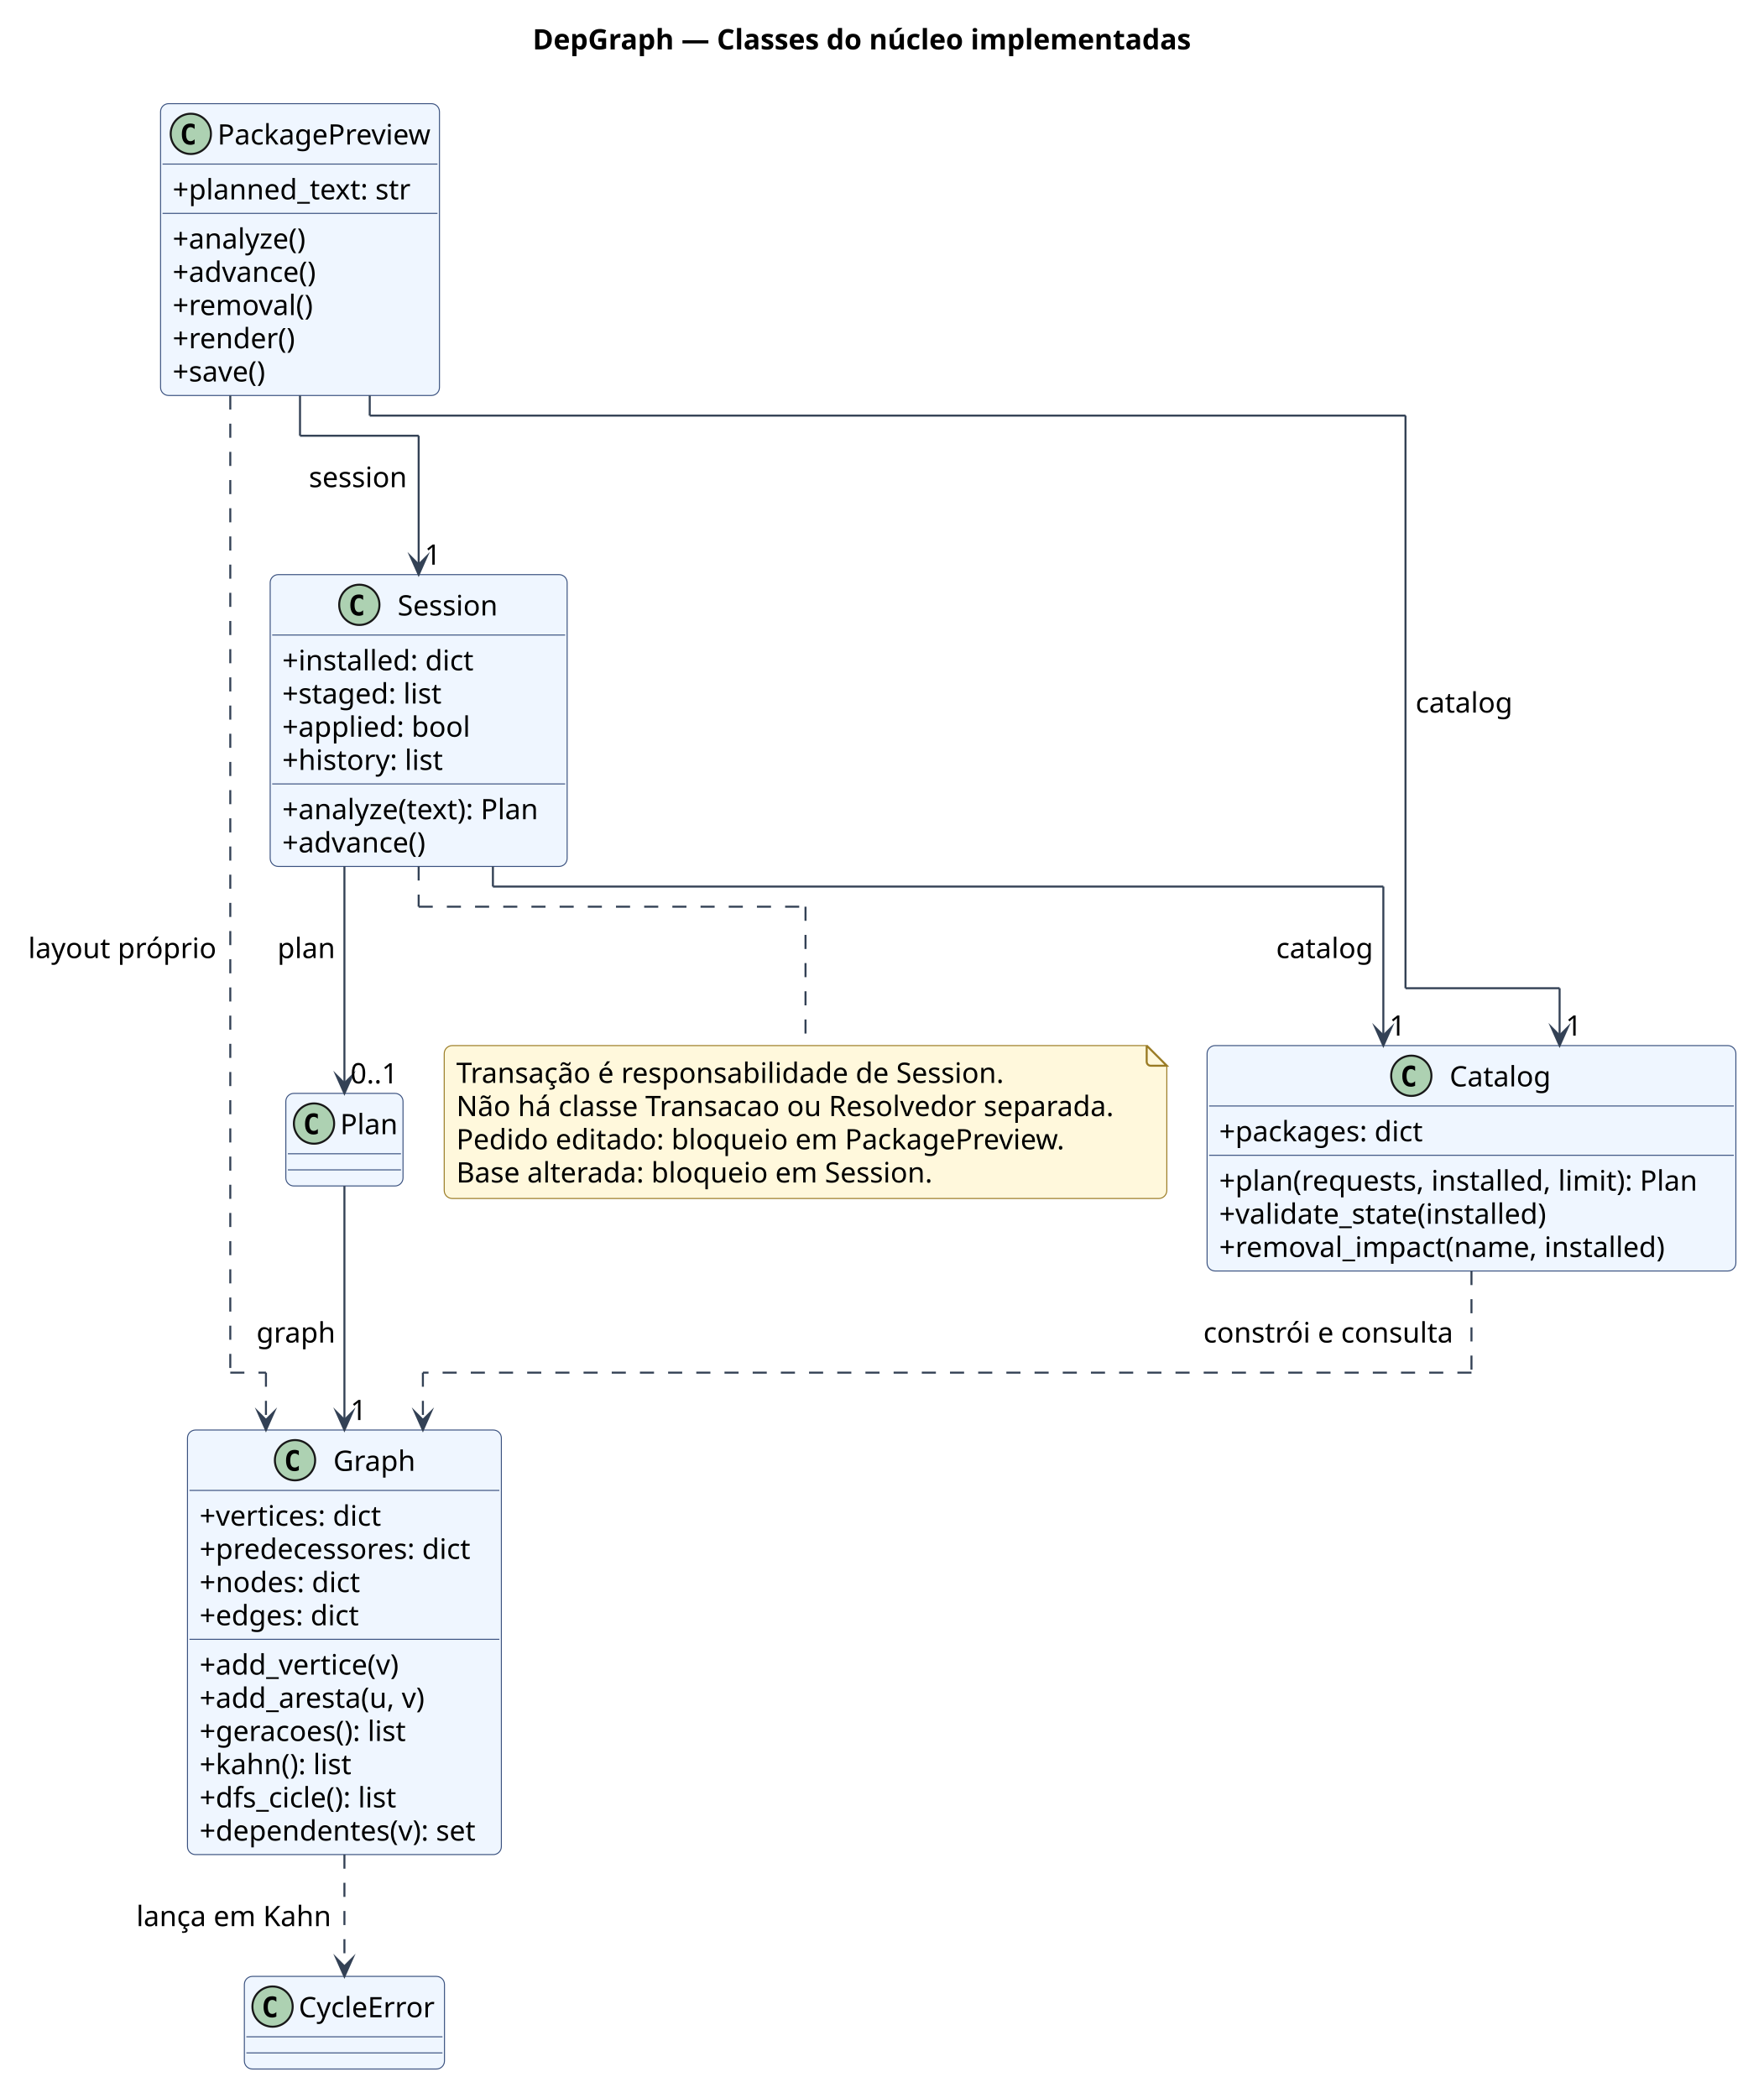
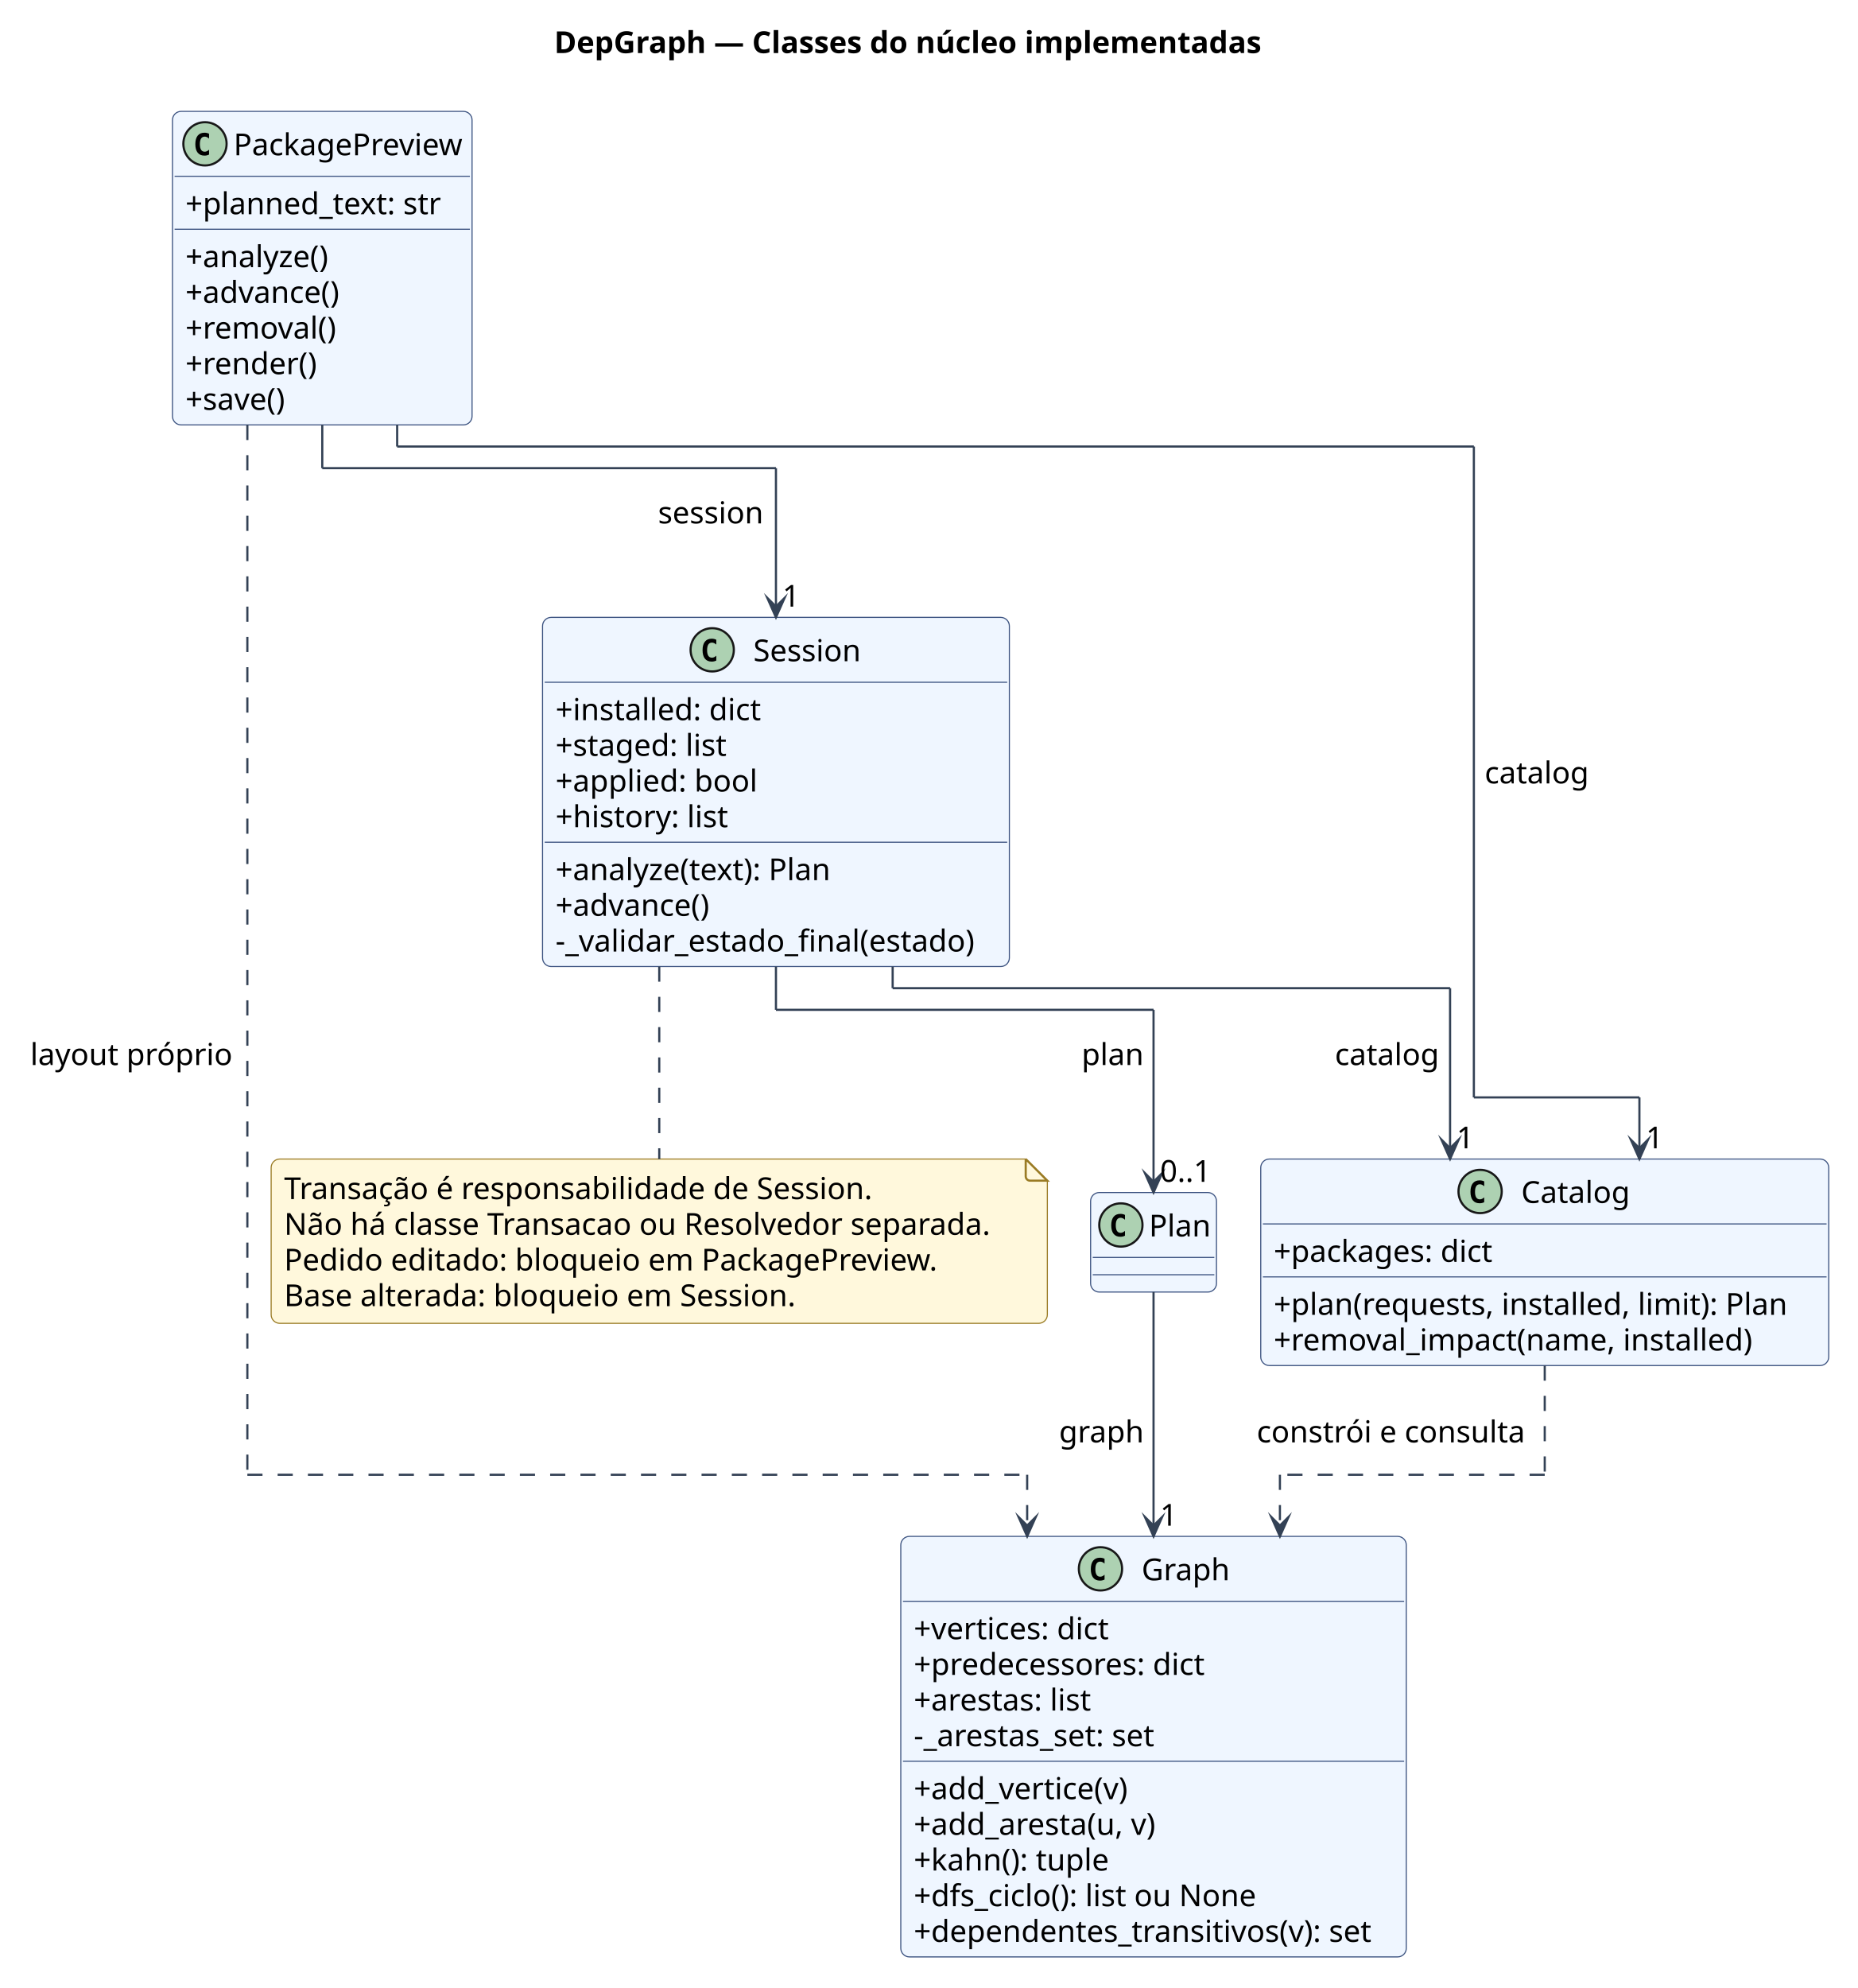
- <svg xmlns="http://www.w3.org/2000/svg" contentStyleType="text/css" data-diagram-type="CLASS" height="1042px" preserveAspectRatio="none" style="width:876px;height:1042px;background:#FFFFFF;" version="1.1" viewBox="0 0 876 1042" width="876px" zoomAndPan="magnify">
+ <svg xmlns="http://www.w3.org/2000/svg" contentStyleType="text/css" data-diagram-type="CLASS" height="919px" preserveAspectRatio="none" style="width:859px;height:919px;background:#FFFFFF;" version="1.1" viewBox="0 0 859 919" width="859px" zoomAndPan="magnify">
  <defs />
  <g>
    <g class="title" data-source-line="3">
-       <text fill="#000000" font-family="sans-serif" font-size="14" font-weight="700" lengthAdjust="spacing" textLength="340.081" x="264.529" y="24.535">DepGraph — Classes do núcleo implementadas</text>
+       <text fill="#000000" font-family="sans-serif" font-size="14" font-weight="700" lengthAdjust="spacing" textLength="340.081" x="256.236" y="24.535">DepGraph — Classes do núcleo implementadas</text>
    </g>
    <g class="entity" data-qualified-name="PackagePreview" data-source-line="4" id="ent0001">
      <rect fill="#EFF6FF" height="144.93" rx="4" ry="4" style="stroke:#3B5280;stroke-width:0.5;" width="138.526" x="79.742" y="51.488" />
      <ellipse cx="94.775" cy="66.488" fill="#ADD1B2" rx="10" ry="10" style="stroke:#181818;stroke-width:1;" />
      <path d="M96.664,71.444 Q96.186,71.69 95.659,71.814 Q95.133,71.936 94.552,71.936 Q92.487,71.936 91.401,70.576 Q90.314,69.216 90.314,66.645 Q90.314,64.068 91.401,62.708 Q92.487,61.348 94.552,61.348 Q95.133,61.348 95.666,61.471 Q96.199,61.594 96.664,61.84 L96.664,64.082 Q96.145,63.603 95.656,63.381 Q95.167,63.159 94.648,63.159 Q93.54,63.159 92.976,64.038 Q92.412,64.916 92.412,66.645 Q92.412,68.368 92.976,69.247 Q93.54,70.125 94.648,70.125 Q95.167,70.125 95.656,69.903 Q96.145,69.681 96.664,69.202 Z " fill="#000000" />
      <text fill="#000000" font-family="sans-serif" font-size="14" lengthAdjust="spacing" textLength="106.231" x="108.004" y="71.779">PackagePreview</text>
      <line style="stroke:#3B5280;stroke-width:0.5;" x1="80.742" x2="217.268" y1="81.488" y2="81.488" />
      <text fill="#000000" font-family="sans-serif" font-size="14" lengthAdjust="spacing" textLength="126.526" x="85.742" y="99.023">+planned_text: str</text>
      <line style="stroke:#3B5280;stroke-width:0.5;" x1="80.742" x2="217.268" y1="105.977" y2="105.977" />
      <text fill="#000000" font-family="sans-serif" font-size="14" lengthAdjust="spacing" textLength="71.572" x="85.742" y="123.512">+analyze()</text>
      <text fill="#000000" font-family="sans-serif" font-size="14" lengthAdjust="spacing" textLength="75.414" x="85.742" y="140">+advance()</text>
      <text fill="#000000" font-family="sans-serif" font-size="14" lengthAdjust="spacing" textLength="74.457" x="85.742" y="156.488">+removal()</text>
      <text fill="#000000" font-family="sans-serif" font-size="14" lengthAdjust="spacing" textLength="64.791" x="85.742" y="172.977">+render()</text>
      <text fill="#000000" font-family="sans-serif" font-size="14" lengthAdjust="spacing" textLength="50.148" x="85.742" y="189.465">+save()</text>
    </g>
    <g class="entity" data-qualified-name="Session" data-source-line="12" id="ent0002">
-       <rect fill="#EFF6FF" height="144.93" rx="4" ry="4" style="stroke:#3B5280;stroke-width:0.5;" width="147.495" x="134.189" y="285.394" />
-       <ellipse cx="178.462" cy="300.394" fill="#ADD1B2" rx="10" ry="10" style="stroke:#181818;stroke-width:1;" />
-       <path d="M180.352,305.351 Q179.873,305.597 179.347,305.72 Q178.821,305.843 178.239,305.843 Q176.175,305.843 175.088,304.482 Q174.001,303.122 174.001,300.552 Q174.001,297.975 175.088,296.614 Q176.175,295.254 178.239,295.254 Q178.821,295.254 179.354,295.377 Q179.887,295.5 180.352,295.746 L180.352,297.988 Q179.832,297.51 179.344,297.288 Q178.855,297.065 178.335,297.065 Q177.228,297.065 176.664,297.944 Q176.1,298.822 176.1,300.552 Q176.1,302.274 176.664,303.153 Q177.228,304.031 178.335,304.031 Q178.855,304.031 179.344,303.809 Q179.832,303.587 180.352,303.108 Z " fill="#000000" />
-       <text fill="#000000" font-family="sans-serif" font-size="14" lengthAdjust="spacing" textLength="50.948" x="197.462" y="305.685">Session</text>
-       <line style="stroke:#3B5280;stroke-width:0.5;" x1="135.189" x2="280.684" y1="315.394" y2="315.394" />
-       <text fill="#000000" font-family="sans-serif" font-size="14" lengthAdjust="spacing" textLength="102.799" x="140.189" y="332.93">+installed: dict</text>
-       <text fill="#000000" font-family="sans-serif" font-size="14" lengthAdjust="spacing" textLength="85.9" x="140.189" y="349.418">+staged: list</text>
-       <text fill="#000000" font-family="sans-serif" font-size="14" lengthAdjust="spacing" textLength="100.106" x="140.189" y="365.906">+applied: bool</text>
-       <text fill="#000000" font-family="sans-serif" font-size="14" lengthAdjust="spacing" textLength="87.206" x="140.189" y="382.394">+history: list</text>
-       <line style="stroke:#3B5280;stroke-width:0.5;" x1="135.189" x2="280.684" y1="389.348" y2="389.348" />
-       <text fill="#000000" font-family="sans-serif" font-size="14" lengthAdjust="spacing" textLength="135.495" x="140.189" y="406.883">+analyze(text): Plan</text>
-       <text fill="#000000" font-family="sans-serif" font-size="14" lengthAdjust="spacing" textLength="75.414" x="140.189" y="423.371">+advance()</text>
+       <rect fill="#EFF6FF" height="161.418" rx="4" ry="4" style="stroke:#3B5280;stroke-width:0.5;" width="215.841" x="250.856" y="285.394" />
+       <ellipse cx="329.303" cy="300.394" fill="#ADD1B2" rx="10" ry="10" style="stroke:#181818;stroke-width:1;" />
+       <path d="M331.192,305.351 Q330.714,305.597 330.187,305.72 Q329.661,305.843 329.08,305.843 Q327.015,305.843 325.928,304.482 Q324.842,303.122 324.842,300.552 Q324.842,297.975 325.928,296.614 Q327.015,295.254 329.08,295.254 Q329.661,295.254 330.194,295.377 Q330.727,295.5 331.192,295.746 L331.192,297.988 Q330.673,297.51 330.184,297.288 Q329.695,297.065 329.175,297.065 Q328.068,297.065 327.504,297.944 Q326.94,298.822 326.94,300.552 Q326.94,302.274 327.504,303.153 Q328.068,304.031 329.175,304.031 Q329.695,304.031 330.184,303.809 Q330.673,303.587 331.192,303.108 Z " fill="#000000" />
+       <text fill="#000000" font-family="sans-serif" font-size="14" lengthAdjust="spacing" textLength="50.948" x="348.303" y="305.685">Session</text>
+       <line style="stroke:#3B5280;stroke-width:0.5;" x1="251.856" x2="465.697" y1="315.394" y2="315.394" />
+       <text fill="#000000" font-family="sans-serif" font-size="14" lengthAdjust="spacing" textLength="102.799" x="256.856" y="332.93">+installed: dict</text>
+       <text fill="#000000" font-family="sans-serif" font-size="14" lengthAdjust="spacing" textLength="85.9" x="256.856" y="349.418">+staged: list</text>
+       <text fill="#000000" font-family="sans-serif" font-size="14" lengthAdjust="spacing" textLength="100.106" x="256.856" y="365.906">+applied: bool</text>
+       <text fill="#000000" font-family="sans-serif" font-size="14" lengthAdjust="spacing" textLength="87.206" x="256.856" y="382.394">+history: list</text>
+       <line style="stroke:#3B5280;stroke-width:0.5;" x1="251.856" x2="465.697" y1="389.348" y2="389.348" />
+       <text fill="#000000" font-family="sans-serif" font-size="14" lengthAdjust="spacing" textLength="135.495" x="256.856" y="406.883">+analyze(text): Plan</text>
+       <text fill="#000000" font-family="sans-serif" font-size="14" lengthAdjust="spacing" textLength="75.414" x="256.856" y="423.371">+advance()</text>
+       <text fill="#000000" font-family="sans-serif" font-size="14" lengthAdjust="spacing" textLength="203.841" x="256.856" y="439.859">-_validar_estado_final(estado)</text>
    </g>
-     <g class="entity" data-qualified-name="Catalog" data-source-line="20" id="ent0003">
-       <rect fill="#EFF6FF" height="111.953" rx="4" ry="4" style="stroke:#3B5280;stroke-width:0.5;" width="262.626" x="599.514" y="519.301" />
-       <ellipse cx="700.946" cy="534.301" fill="#ADD1B2" rx="10" ry="10" style="stroke:#181818;stroke-width:1;" />
-       <path d="M702.835,539.257 Q702.357,539.503 701.831,539.626 Q701.304,539.749 700.723,539.749 Q698.659,539.749 697.572,538.389 Q696.485,537.028 696.485,534.458 Q696.485,531.881 697.572,530.52 Q698.659,529.16 700.723,529.16 Q701.304,529.16 701.837,529.283 Q702.371,529.406 702.835,529.652 L702.835,531.894 Q702.316,531.416 701.827,531.194 Q701.338,530.972 700.819,530.972 Q699.711,530.972 699.148,531.85 Q698.583,532.729 698.583,534.458 Q698.583,536.181 699.148,537.059 Q699.711,537.938 700.819,537.938 Q701.338,537.938 701.827,537.715 Q702.316,537.493 702.835,537.015 Z " fill="#000000" />
-       <text fill="#000000" font-family="sans-serif" font-size="14" lengthAdjust="spacing" textLength="51.762" x="719.946" y="539.592">Catalog</text>
-       <line style="stroke:#3B5280;stroke-width:0.5;" x1="600.514" x2="861.14" y1="549.301" y2="549.301" />
-       <text fill="#000000" font-family="sans-serif" font-size="14" lengthAdjust="spacing" textLength="108.548" x="605.514" y="566.836">+packages: dict</text>
-       <line style="stroke:#3B5280;stroke-width:0.5;" x1="600.514" x2="861.14" y1="573.789" y2="573.789" />
-       <text fill="#000000" font-family="sans-serif" font-size="14" lengthAdjust="spacing" textLength="250.626" x="605.514" y="591.324">+plan(requests, installed, limit): Plan</text>
-       <text fill="#000000" font-family="sans-serif" font-size="14" lengthAdjust="spacing" textLength="170.57" x="605.514" y="607.812">+validate_state(installed)</text>
-       <text fill="#000000" font-family="sans-serif" font-size="14" lengthAdjust="spacing" textLength="231.219" x="605.514" y="624.301">+removal_impact(name, installed)</text>
+     <g class="entity" data-qualified-name="Catalog" data-source-line="21" id="ent0003">
+       <rect fill="#EFF6FF" height="95.465" rx="4" ry="4" style="stroke:#3B5280;stroke-width:0.5;" width="262.626" x="582.927" y="535.789" />
+       <ellipse cx="684.359" cy="550.789" fill="#ADD1B2" rx="10" ry="10" style="stroke:#181818;stroke-width:1;" />
+       <path d="M686.249,555.745 Q685.77,555.991 685.244,556.114 Q684.717,556.237 684.136,556.237 Q682.072,556.237 680.985,554.877 Q679.898,553.517 679.898,550.946 Q679.898,548.369 680.985,547.009 Q682.072,545.648 684.136,545.648 Q684.717,545.648 685.25,545.771 Q685.784,545.894 686.249,546.141 L686.249,548.383 Q685.729,547.904 685.24,547.682 Q684.751,547.46 684.232,547.46 Q683.125,547.46 682.561,548.338 Q681.997,549.217 681.997,550.946 Q681.997,552.669 682.561,553.547 Q683.125,554.426 684.232,554.426 Q684.751,554.426 685.24,554.204 Q685.729,553.981 686.249,553.503 Z " fill="#000000" />
+       <text fill="#000000" font-family="sans-serif" font-size="14" lengthAdjust="spacing" textLength="51.762" x="703.359" y="556.08">Catalog</text>
+       <line style="stroke:#3B5280;stroke-width:0.5;" x1="583.927" x2="844.553" y1="565.789" y2="565.789" />
+       <text fill="#000000" font-family="sans-serif" font-size="14" lengthAdjust="spacing" textLength="108.548" x="588.927" y="583.324">+packages: dict</text>
+       <line style="stroke:#3B5280;stroke-width:0.5;" x1="583.927" x2="844.553" y1="590.277" y2="590.277" />
+       <text fill="#000000" font-family="sans-serif" font-size="14" lengthAdjust="spacing" textLength="250.626" x="588.927" y="607.812">+plan(requests, installed, limit): Plan</text>
+       <text fill="#000000" font-family="sans-serif" font-size="14" lengthAdjust="spacing" textLength="231.219" x="588.927" y="624.301">+removal_impact(name, installed)</text>
    </g>
    <g class="entity" data-qualified-name="Graph" data-source-line="26" id="ent0004">
-       <rect fill="#EFF6FF" height="210.883" rx="4" ry="4" style="stroke:#3B5280;stroke-width:0.5;" width="155.897" x="93.114" y="710.231" />
-       <ellipse cx="146.524" cy="725.231" fill="#ADD1B2" rx="10" ry="10" style="stroke:#181818;stroke-width:1;" />
-       <path d="M148.414,730.187 Q147.935,730.433 147.409,730.556 Q146.882,730.679 146.301,730.679 Q144.237,730.679 143.15,729.318 Q142.063,727.958 142.063,725.388 Q142.063,722.811 143.15,721.45 Q144.237,720.09 146.301,720.09 Q146.882,720.09 147.416,720.213 Q147.949,720.336 148.414,720.582 L148.414,722.824 Q147.894,722.346 147.405,722.124 Q146.917,721.901 146.397,721.901 Q145.29,721.901 144.726,722.78 Q144.162,723.658 144.162,725.388 Q144.162,727.11 144.726,727.989 Q145.29,728.867 146.397,728.867 Q146.917,728.867 147.405,728.645 Q147.894,728.423 148.414,727.944 Z " fill="#000000" />
-       <text fill="#000000" font-family="sans-serif" font-size="14" lengthAdjust="spacing" textLength="41.077" x="165.524" y="730.521">Graph</text>
-       <line style="stroke:#3B5280;stroke-width:0.5;" x1="94.114" x2="248.011" y1="740.231" y2="740.231" />
-       <text fill="#000000" font-family="sans-serif" font-size="14" lengthAdjust="spacing" textLength="97.419" x="99.114" y="757.766">+vertices: dict</text>
-       <text fill="#000000" font-family="sans-serif" font-size="14" lengthAdjust="spacing" textLength="142.714" x="99.114" y="774.254">+predecessores: dict</text>
-       <text fill="#000000" font-family="sans-serif" font-size="14" lengthAdjust="spacing" textLength="86.29" x="99.114" y="790.742">+nodes: dict</text>
-       <text fill="#000000" font-family="sans-serif" font-size="14" lengthAdjust="spacing" textLength="85.531" x="99.114" y="807.231">+edges: dict</text>
-       <line style="stroke:#3B5280;stroke-width:0.5;" x1="94.114" x2="248.011" y1="814.184" y2="814.184" />
-       <text fill="#000000" font-family="sans-serif" font-size="14" lengthAdjust="spacing" textLength="104.863" x="99.114" y="831.719">+add_vertice(v)</text>
-       <text fill="#000000" font-family="sans-serif" font-size="14" lengthAdjust="spacing" textLength="118.747" x="99.114" y="848.207">+add_aresta(u, v)</text>
-       <text fill="#000000" font-family="sans-serif" font-size="14" lengthAdjust="spacing" textLength="110.257" x="99.114" y="864.695">+geracoes(): list</text>
-       <text fill="#000000" font-family="sans-serif" font-size="14" lengthAdjust="spacing" textLength="82.852" x="99.114" y="881.184">+kahn(): list</text>
-       <text fill="#000000" font-family="sans-serif" font-size="14" lengthAdjust="spacing" textLength="107.892" x="99.114" y="897.672">+dfs_cicle(): list</text>
-       <text fill="#000000" font-family="sans-serif" font-size="14" lengthAdjust="spacing" textLength="143.897" x="99.114" y="914.16">+dependentes(v): set</text>
+       <rect fill="#EFF6FF" height="194.394" rx="4" ry="4" style="stroke:#3B5280;stroke-width:0.5;" width="233.731" x="416.497" y="710.231" />
+       <ellipse cx="508.824" cy="725.231" fill="#ADD1B2" rx="10" ry="10" style="stroke:#181818;stroke-width:1;" />
+       <path d="M510.713,730.187 Q510.235,730.433 509.709,730.556 Q509.182,730.679 508.601,730.679 Q506.537,730.679 505.45,729.318 Q504.363,727.958 504.363,725.388 Q504.363,722.811 505.45,721.45 Q506.537,720.09 508.601,720.09 Q509.182,720.09 509.715,720.213 Q510.248,720.336 510.713,720.582 L510.713,722.824 Q510.194,722.346 509.705,722.124 Q509.216,721.901 508.697,721.901 Q507.589,721.901 507.025,722.78 Q506.461,723.658 506.461,725.388 Q506.461,727.11 507.025,727.989 Q507.589,728.867 508.697,728.867 Q509.216,728.867 509.705,728.645 Q510.194,728.423 510.713,727.944 Z " fill="#000000" />
+       <text fill="#000000" font-family="sans-serif" font-size="14" lengthAdjust="spacing" textLength="41.077" x="527.824" y="730.521">Graph</text>
+       <line style="stroke:#3B5280;stroke-width:0.5;" x1="417.497" x2="649.227" y1="740.231" y2="740.231" />
+       <text fill="#000000" font-family="sans-serif" font-size="14" lengthAdjust="spacing" textLength="97.419" x="422.497" y="757.766">+vertices: dict</text>
+       <text fill="#000000" font-family="sans-serif" font-size="14" lengthAdjust="spacing" textLength="142.714" x="422.497" y="774.254">+predecessores: dict</text>
+       <text fill="#000000" font-family="sans-serif" font-size="14" lengthAdjust="spacing" textLength="88.956" x="422.497" y="790.742">+arestas: list</text>
+       <text fill="#000000" font-family="sans-serif" font-size="14" lengthAdjust="spacing" textLength="119.807" x="422.497" y="807.231">-_arestas_set: set</text>
+       <line style="stroke:#3B5280;stroke-width:0.5;" x1="417.497" x2="649.227" y1="814.184" y2="814.184" />
+       <text fill="#000000" font-family="sans-serif" font-size="14" lengthAdjust="spacing" textLength="104.863" x="422.497" y="831.719">+add_vertice(v)</text>
+       <text fill="#000000" font-family="sans-serif" font-size="14" lengthAdjust="spacing" textLength="118.747" x="422.497" y="848.207">+add_aresta(u, v)</text>
+       <text fill="#000000" font-family="sans-serif" font-size="14" lengthAdjust="spacing" textLength="96.968" x="422.497" y="864.695">+kahn(): tuple</text>
+       <text fill="#000000" font-family="sans-serif" font-size="14" lengthAdjust="spacing" textLength="170.269" x="422.497" y="881.184">+dfs_ciclo(): list ou None</text>
+       <text fill="#000000" font-family="sans-serif" font-size="14" lengthAdjust="spacing" textLength="221.731" x="422.497" y="897.672">+dependentes_transitivos(v): set</text>
    </g>
-     <g class="entity" data-qualified-name="Plan" data-source-line="38" id="ent0005">
-       <rect fill="#EFF6FF" height="46" rx="4" ry="4" style="stroke:#3B5280;stroke-width:0.5;" width="58.205" x="141.96" y="543.033" />
-       <ellipse cx="155.96" cy="558.033" fill="#ADD1B2" rx="10" ry="10" style="stroke:#181818;stroke-width:1;" />
-       <path d="M157.85,562.989 Q157.371,563.235 156.845,563.358 Q156.318,563.481 155.737,563.481 Q153.673,563.481 152.586,562.121 Q151.499,560.761 151.499,558.19 Q151.499,555.613 152.586,554.253 Q153.673,552.893 155.737,552.893 Q156.318,552.893 156.852,553.016 Q157.385,553.139 157.85,553.385 L157.85,555.627 Q157.33,555.148 156.841,554.926 Q156.352,554.704 155.833,554.704 Q154.726,554.704 154.162,555.582 Q153.598,556.461 153.598,558.19 Q153.598,559.913 154.162,560.792 Q154.726,561.67 155.833,561.67 Q156.352,561.67 156.841,561.448 Q157.33,561.226 157.85,560.747 Z " fill="#000000" />
-       <text fill="#000000" font-family="sans-serif" font-size="14" lengthAdjust="spacing" textLength="28.205" x="168.96" y="563.324">Plan</text>
-       <line style="stroke:#3B5280;stroke-width:0.5;" x1="142.96" x2="199.165" y1="573.033" y2="573.033" />
-       <line style="stroke:#3B5280;stroke-width:0.5;" x1="142.96" x2="199.165" y1="581.033" y2="581.033" />
+     <g class="entity" data-qualified-name="Plan" data-source-line="37" id="ent0005">
+       <rect fill="#EFF6FF" height="46" rx="4" ry="4" style="stroke:#3B5280;stroke-width:0.5;" width="58.205" x="504.26" y="551.277" />
+       <ellipse cx="518.26" cy="566.277" fill="#ADD1B2" rx="10" ry="10" style="stroke:#181818;stroke-width:1;" />
+       <path d="M520.149,571.233 Q519.671,571.48 519.144,571.602 Q518.618,571.726 518.037,571.726 Q515.973,571.726 514.886,570.365 Q513.799,569.005 513.799,566.435 Q513.799,563.857 514.886,562.497 Q515.973,561.137 518.037,561.137 Q518.618,561.137 519.151,561.26 Q519.685,561.383 520.149,561.629 L520.149,563.871 Q519.63,563.393 519.141,563.17 Q518.652,562.948 518.133,562.948 Q517.025,562.948 516.461,563.827 Q515.898,564.705 515.898,566.435 Q515.898,568.157 516.461,569.036 Q517.025,569.914 518.133,569.914 Q518.652,569.914 519.141,569.692 Q519.63,569.47 520.149,568.991 Z " fill="#000000" />
+       <text fill="#000000" font-family="sans-serif" font-size="14" lengthAdjust="spacing" textLength="28.205" x="531.26" y="571.568">Plan</text>
+       <line style="stroke:#3B5280;stroke-width:0.5;" x1="505.26" x2="561.465" y1="581.277" y2="581.277" />
+       <line style="stroke:#3B5280;stroke-width:0.5;" x1="505.26" x2="561.465" y1="589.277" y2="589.277" />
    </g>
-     <g class="entity" data-qualified-name="CycleError" data-source-line="39" id="ent0006">
-       <rect fill="#EFF6FF" height="46" rx="4" ry="4" style="stroke:#3B5280;stroke-width:0.5;" width="99.392" x="121.367" y="981.602" />
-       <ellipse cx="135.367" cy="996.602" fill="#ADD1B2" rx="10" ry="10" style="stroke:#181818;stroke-width:1;" />
-       <path d="M137.256,1001.558 Q136.778,1001.804 136.251,1001.927 Q135.725,1002.05 135.144,1002.05 Q133.08,1002.05 131.993,1000.689 Q130.906,999.329 130.906,996.759 Q130.906,994.182 131.993,992.821 Q133.08,991.461 135.144,991.461 Q135.725,991.461 136.258,991.584 Q136.792,991.707 137.256,991.953 L137.256,994.195 Q136.737,993.717 136.248,993.495 Q135.759,993.273 135.24,993.273 Q134.132,993.273 133.568,994.151 Q133.004,995.029 133.004,996.759 Q133.004,998.481 133.568,999.36 Q134.132,1000.238 135.24,1000.238 Q135.759,1000.238 136.248,1000.016 Q136.737,999.794 137.256,999.315 Z " fill="#000000" />
-       <text fill="#000000" font-family="sans-serif" font-size="14" lengthAdjust="spacing" textLength="69.392" x="148.367" y="1001.893">CycleError</text>
-       <line style="stroke:#3B5280;stroke-width:0.5;" x1="122.367" x2="219.758" y1="1011.602" y2="1011.602" />
-       <line style="stroke:#3B5280;stroke-width:0.5;" x1="122.367" x2="219.758" y1="1019.602" y2="1019.602" />
-     </g>
-     <g class="entity" data-qualified-name="GMN15" data-source-line="49" id="ent0016">
-       <path d="M220.627,523.301 L220.627,591.254 A4,4 0 0 0 224.627,595.254 L575.514,595.254 A4,4 0 0 0 579.514,591.254 L579.514,529.301 L569.514,519.301 L224.627,519.301 A4,4 0 0 0 220.627,523.301" fill="#FFF8DC" style="stroke:#9A7B24;stroke-width:0.5;" />
-       <path d="M569.514,519.301 L569.514,527.301 A2,2 0 0 0 571.514,529.301 L579.514,529.301 L569.514,519.301" fill="#FFF8DC" style="stroke:#9A7B24;stroke-width:1;" />
-       <text fill="#000000" font-family="sans-serif" font-size="14" lengthAdjust="spacing" textLength="282.618" x="226.627" y="537.836">Transação é responsabilidade de Session.</text>
-       <text fill="#000000" font-family="sans-serif" font-size="14" lengthAdjust="spacing" textLength="337.887" x="226.627" y="554.324">Não há classe Transacao ou Resolvedor separada.</text>
-       <text fill="#000000" font-family="sans-serif" font-size="14" lengthAdjust="spacing" textLength="309.928" x="226.627" y="570.812">Pedido editado: bloqueio em PackagePreview.</text>
-       <text fill="#000000" font-family="sans-serif" font-size="14" lengthAdjust="spacing" textLength="243.339" x="226.627" y="587.301">Base alterada: bloqueio em Session.</text>
+     <g class="entity" data-qualified-name="GMN13" data-source-line="46" id="ent0014">
+       <path d="M125.373,539.789 L125.373,607.742 A4,4 0 0 0 129.373,611.742 L480.26,611.742 A4,4 0 0 0 484.26,607.742 L484.26,545.789 L474.26,535.789 L129.373,535.789 A4,4 0 0 0 125.373,539.789" fill="#FFF8DC" style="stroke:#9A7B24;stroke-width:0.5;" />
+       <path d="M474.26,535.789 L474.26,543.789 A2,2 0 0 0 476.26,545.789 L484.26,545.789 L474.26,535.789" fill="#FFF8DC" style="stroke:#9A7B24;stroke-width:1;" />
+       <text fill="#000000" font-family="sans-serif" font-size="14" lengthAdjust="spacing" textLength="282.618" x="131.373" y="554.324">Transação é responsabilidade de Session.</text>
+       <text fill="#000000" font-family="sans-serif" font-size="14" lengthAdjust="spacing" textLength="337.887" x="131.373" y="570.812">Não há classe Transacao ou Resolvedor separada.</text>
+       <text fill="#000000" font-family="sans-serif" font-size="14" lengthAdjust="spacing" textLength="309.928" x="131.373" y="587.301">Pedido editado: bloqueio em PackagePreview.</text>
+       <text fill="#000000" font-family="sans-serif" font-size="14" lengthAdjust="spacing" textLength="243.339" x="131.373" y="603.789">Base alterada: bloqueio em Session.</text>
    </g>
    <line style="stroke:#334155;stroke-width:1;" x1="149.005" x2="149.005" y1="196.418" y2="216.418" />
-     <line style="stroke:#334155;stroke-width:1;" x1="149.005" x2="207.936" y1="216.418" y2="216.418" />
-     <line style="stroke:#334155;stroke-width:1;" x1="207.936" x2="207.936" y1="216.418" y2="285.394" />
-     <polygon fill="#334155" points="207.936,285.394,211.936,276.394,207.936,280.394,203.936,276.394,207.936,285.394" style="stroke:#334155;stroke-width:1;stroke-linejoin:miter;stroke-miterlimit:10;" />
-     <text fill="#000000" font-family="sans-serif" font-size="14" lengthAdjust="spacing" textLength="50.545" x="153.391" y="241.953">session</text>
-     <text fill="#000000" font-family="sans-serif" font-size="14" lengthAdjust="spacing" textLength="8.852" x="210.936" y="280.441">1</text>
+     <line style="stroke:#334155;stroke-width:1;" x1="149.005" x2="358.777" y1="216.418" y2="216.418" />
+     <line style="stroke:#334155;stroke-width:1;" x1="358.777" x2="358.777" y1="216.418" y2="285.394" />
+     <polygon fill="#334155" points="358.777,285.394,362.777,276.394,358.777,280.394,354.777,276.394,358.777,285.394" style="stroke:#334155;stroke-width:1;stroke-linejoin:miter;stroke-miterlimit:10;" />
+     <text fill="#000000" font-family="sans-serif" font-size="14" lengthAdjust="spacing" textLength="50.545" x="304.232" y="241.953">session</text>
+     <text fill="#000000" font-family="sans-serif" font-size="14" lengthAdjust="spacing" textLength="8.852" x="361.777" y="280.441">1</text>
    <line style="stroke:#334155;stroke-width:1;" x1="183.636" x2="183.636" y1="196.418" y2="206.418" />
-     <line style="stroke:#334155;stroke-width:1;" x1="183.636" x2="698.056" y1="206.418" y2="206.418" />
-     <line style="stroke:#334155;stroke-width:1;" x1="698.056" x2="698.056" y1="206.418" y2="490.812" />
-     <line style="stroke:#334155;stroke-width:1;" x1="698.056" x2="774.598" y1="490.812" y2="490.812" />
-     <line style="stroke:#334155;stroke-width:1;" x1="774.598" x2="774.598" y1="490.812" y2="519.301" />
-     <polygon fill="#334155" points="774.598,519.301,778.598,510.301,774.598,514.301,770.598,510.301,774.598,519.301" style="stroke:#334155;stroke-width:1;stroke-linejoin:miter;stroke-miterlimit:10;" />
-     <text fill="#000000" font-family="sans-serif" font-size="14" lengthAdjust="spacing" textLength="49.246" x="703.056" y="353.906">catalog</text>
-     <text fill="#000000" font-family="sans-serif" font-size="14" lengthAdjust="spacing" textLength="8.852" x="777.598" y="514.348">1</text>
-     <line style="stroke:#334155;stroke-width:1;" x1="244.81" x2="244.81" y1="430.324" y2="440.324" />
-     <line style="stroke:#334155;stroke-width:1;" x1="244.81" x2="687.056" y1="440.324" y2="440.324" />
-     <line style="stroke:#334155;stroke-width:1;" x1="687.056" x2="687.056" y1="440.324" y2="519.301" />
-     <polygon fill="#334155" points="687.056,519.301,691.056,510.301,687.056,514.301,683.056,510.301,687.056,519.301" style="stroke:#334155;stroke-width:1;stroke-linejoin:miter;stroke-miterlimit:10;" />
-     <text fill="#000000" font-family="sans-serif" font-size="14" lengthAdjust="spacing" textLength="49.246" x="633.81" y="475.859">catalog</text>
-     <text fill="#000000" font-family="sans-serif" font-size="14" lengthAdjust="spacing" textLength="8.852" x="690.056" y="514.348">1</text>
-     <line style="stroke:#334155;stroke-width:1;" x1="171.062" x2="171.062" y1="430.324" y2="543.033" />
-     <polygon fill="#334155" points="171.062,543.033,175.062,534.033,171.062,538.033,167.062,534.033,171.062,543.033" style="stroke:#334155;stroke-width:1;stroke-linejoin:miter;stroke-miterlimit:10;" />
-     <text fill="#000000" font-family="sans-serif" font-size="14" lengthAdjust="spacing" textLength="29.278" x="137.784" y="475.859">plan</text>
-     <text fill="#000000" font-family="sans-serif" font-size="14" lengthAdjust="spacing" textLength="26.564" x="174.062" y="538.08">0..1</text>
-     <line style="stroke:#334155;stroke-width:1;stroke-dasharray:7,7;" x1="730.827" x2="730.827" y1="631.254" y2="681.742" />
-     <line style="stroke:#334155;stroke-width:1;stroke-dasharray:7,7;" x1="730.827" x2="210.037" y1="681.742" y2="681.742" />
-     <line style="stroke:#334155;stroke-width:1;stroke-dasharray:7,7;" x1="210.037" x2="210.037" y1="681.742" y2="710.231" />
-     <polygon fill="#334155" points="210.037,710.231,214.037,701.231,210.037,705.231,206.037,701.231,210.037,710.231" style="stroke:#334155;stroke-width:1;stroke-linejoin:miter;stroke-miterlimit:10;" />
-     <text fill="#000000" font-family="sans-serif" font-size="14" lengthAdjust="spacing" textLength="129.165" x="597.662" y="666.789">constrói e consulta</text>
-     <line style="stroke:#334155;stroke-width:1;" x1="171.062" x2="171.062" y1="589.033" y2="710.231" />
-     <polygon fill="#334155" points="171.062,710.231,175.062,701.231,171.062,705.231,167.062,701.231,171.062,710.231" style="stroke:#334155;stroke-width:1;stroke-linejoin:miter;stroke-miterlimit:10;" />
-     <text fill="#000000" font-family="sans-serif" font-size="14" lengthAdjust="spacing" textLength="39.69" x="127.373" y="666.789">graph</text>
-     <text fill="#000000" font-family="sans-serif" font-size="14" lengthAdjust="spacing" textLength="8.852" x="174.062" y="705.277">1</text>
+     <line style="stroke:#334155;stroke-width:1;" x1="183.636" x2="681.469" y1="206.418" y2="206.418" />
+     <line style="stroke:#334155;stroke-width:1;" x1="681.469" x2="681.469" y1="206.418" y2="507.301" />
+     <line style="stroke:#334155;stroke-width:1;" x1="681.469" x2="758.011" y1="507.301" y2="507.301" />
+     <line style="stroke:#334155;stroke-width:1;" x1="758.011" x2="758.011" y1="507.301" y2="535.789" />
+     <polygon fill="#334155" points="758.011,535.789,762.011,526.789,758.011,530.789,754.011,526.789,758.011,535.789" style="stroke:#334155;stroke-width:1;stroke-linejoin:miter;stroke-miterlimit:10;" />
+     <text fill="#000000" font-family="sans-serif" font-size="14" lengthAdjust="spacing" textLength="49.246" x="686.469" y="362.15">catalog</text>
+     <text fill="#000000" font-family="sans-serif" font-size="14" lengthAdjust="spacing" textLength="8.852" x="761.011" y="530.836">1</text>
+     <line style="stroke:#334155;stroke-width:1;" x1="412.737" x2="412.737" y1="446.812" y2="456.812" />
+     <line style="stroke:#334155;stroke-width:1;" x1="412.737" x2="670.469" y1="456.812" y2="456.812" />
+     <line style="stroke:#334155;stroke-width:1;" x1="670.469" x2="670.469" y1="456.812" y2="535.789" />
+     <polygon fill="#334155" points="670.469,535.789,674.469,526.789,670.469,530.789,666.469,526.789,670.469,535.789" style="stroke:#334155;stroke-width:1;stroke-linejoin:miter;stroke-miterlimit:10;" />
+     <text fill="#000000" font-family="sans-serif" font-size="14" lengthAdjust="spacing" textLength="49.246" x="617.223" y="492.348">catalog</text>
+     <text fill="#000000" font-family="sans-serif" font-size="14" lengthAdjust="spacing" textLength="8.852" x="673.469" y="530.836">1</text>
+     <line style="stroke:#334155;stroke-width:1;" x1="358.777" x2="358.777" y1="446.812" y2="466.812" />
+     <line style="stroke:#334155;stroke-width:1;" x1="358.777" x2="533.362" y1="466.812" y2="466.812" />
+     <line style="stroke:#334155;stroke-width:1;" x1="533.362" x2="533.362" y1="466.812" y2="551.277" />
+     <polygon fill="#334155" points="533.362,551.277,537.362,542.277,533.362,546.277,529.362,542.277,533.362,551.277" style="stroke:#334155;stroke-width:1;stroke-linejoin:miter;stroke-miterlimit:10;" />
+     <text fill="#000000" font-family="sans-serif" font-size="14" lengthAdjust="spacing" textLength="29.278" x="500.084" y="492.348">plan</text>
+     <text fill="#000000" font-family="sans-serif" font-size="14" lengthAdjust="spacing" textLength="26.564" x="536.362" y="546.324">0..1</text>
+     <line style="stroke:#334155;stroke-width:1;stroke-dasharray:7,7;" x1="714.24" x2="714.24" y1="631.254" y2="681.742" />
+     <line style="stroke:#334155;stroke-width:1;stroke-dasharray:7,7;" x1="714.24" x2="591.795" y1="681.742" y2="681.742" />
+     <line style="stroke:#334155;stroke-width:1;stroke-dasharray:7,7;" x1="591.795" x2="591.795" y1="681.742" y2="710.231" />
+     <polygon fill="#334155" points="591.795,710.231,595.795,701.231,591.795,705.231,587.795,701.231,591.795,710.231" style="stroke:#334155;stroke-width:1;stroke-linejoin:miter;stroke-miterlimit:10;" />
+     <text fill="#000000" font-family="sans-serif" font-size="14" lengthAdjust="spacing" textLength="129.165" x="581.075" y="666.789">constrói e consulta</text>
+     <line style="stroke:#334155;stroke-width:1;" x1="533.362" x2="533.362" y1="597.277" y2="710.231" />
+     <polygon fill="#334155" points="533.362,710.231,537.362,701.231,533.362,705.231,529.362,701.231,533.362,710.231" style="stroke:#334155;stroke-width:1;stroke-linejoin:miter;stroke-miterlimit:10;" />
+     <text fill="#000000" font-family="sans-serif" font-size="14" lengthAdjust="spacing" textLength="39.69" x="489.673" y="666.789">graph</text>
+     <text fill="#000000" font-family="sans-serif" font-size="14" lengthAdjust="spacing" textLength="8.852" x="536.362" y="705.277">1</text>
    <line style="stroke:#334155;stroke-width:1;stroke-dasharray:7,7;" x1="114.373" x2="114.373" y1="196.418" y2="681.742" />
-     <line style="stroke:#334155;stroke-width:1;stroke-dasharray:7,7;" x1="114.373" x2="132.088" y1="681.742" y2="681.742" />
-     <line style="stroke:#334155;stroke-width:1;stroke-dasharray:7,7;" x1="132.088" x2="132.088" y1="681.742" y2="710.231" />
-     <polygon fill="#334155" points="132.088,710.231,136.088,701.231,132.088,705.231,128.088,701.231,132.088,710.231" style="stroke:#334155;stroke-width:1;stroke-linejoin:miter;stroke-miterlimit:10;" />
-     <text fill="#000000" font-family="sans-serif" font-size="14" lengthAdjust="spacing" textLength="96.373" x="14" y="475.859">layout próprio</text>
-     <line style="stroke:#334155;stroke-width:1;stroke-dasharray:7,7;" x1="171.062" x2="171.062" y1="921.113" y2="981.602" />
-     <polygon fill="#334155" points="171.062,981.602,175.062,972.602,171.062,976.602,167.062,972.602,171.062,981.602" style="stroke:#334155;stroke-width:1;stroke-linejoin:miter;stroke-miterlimit:10;" />
-     <text fill="#000000" font-family="sans-serif" font-size="14" lengthAdjust="spacing" textLength="99.347" x="67.716" y="956.648">lança em Kahn</text>
-     <line style="stroke:#334155;stroke-width:1;stroke-dasharray:7,7;" x1="207.936" x2="207.936" y1="430.324" y2="450.324" />
-     <line style="stroke:#334155;stroke-width:1;stroke-dasharray:7,7;" x1="207.936" x2="400.07" y1="450.324" y2="450.324" />
-     <line style="stroke:#334155;stroke-width:1;stroke-dasharray:7,7;" x1="400.07" x2="400.07" y1="450.324" y2="519.301" />
+     <line style="stroke:#334155;stroke-width:1;stroke-dasharray:7,7;" x1="114.373" x2="474.93" y1="681.742" y2="681.742" />
+     <line style="stroke:#334155;stroke-width:1;stroke-dasharray:7,7;" x1="474.93" x2="474.93" y1="681.742" y2="710.231" />
+     <polygon fill="#334155" points="474.93,710.231,478.93,701.231,474.93,705.231,470.93,701.231,474.93,710.231" style="stroke:#334155;stroke-width:1;stroke-linejoin:miter;stroke-miterlimit:10;" />
+     <text fill="#000000" font-family="sans-serif" font-size="14" lengthAdjust="spacing" textLength="96.373" x="14" y="492.348">layout próprio</text>
+     <line style="stroke:#334155;stroke-width:1;stroke-dasharray:7,7;" x1="304.816" x2="304.816" y1="446.812" y2="535.789" />
  </g>
</svg>
